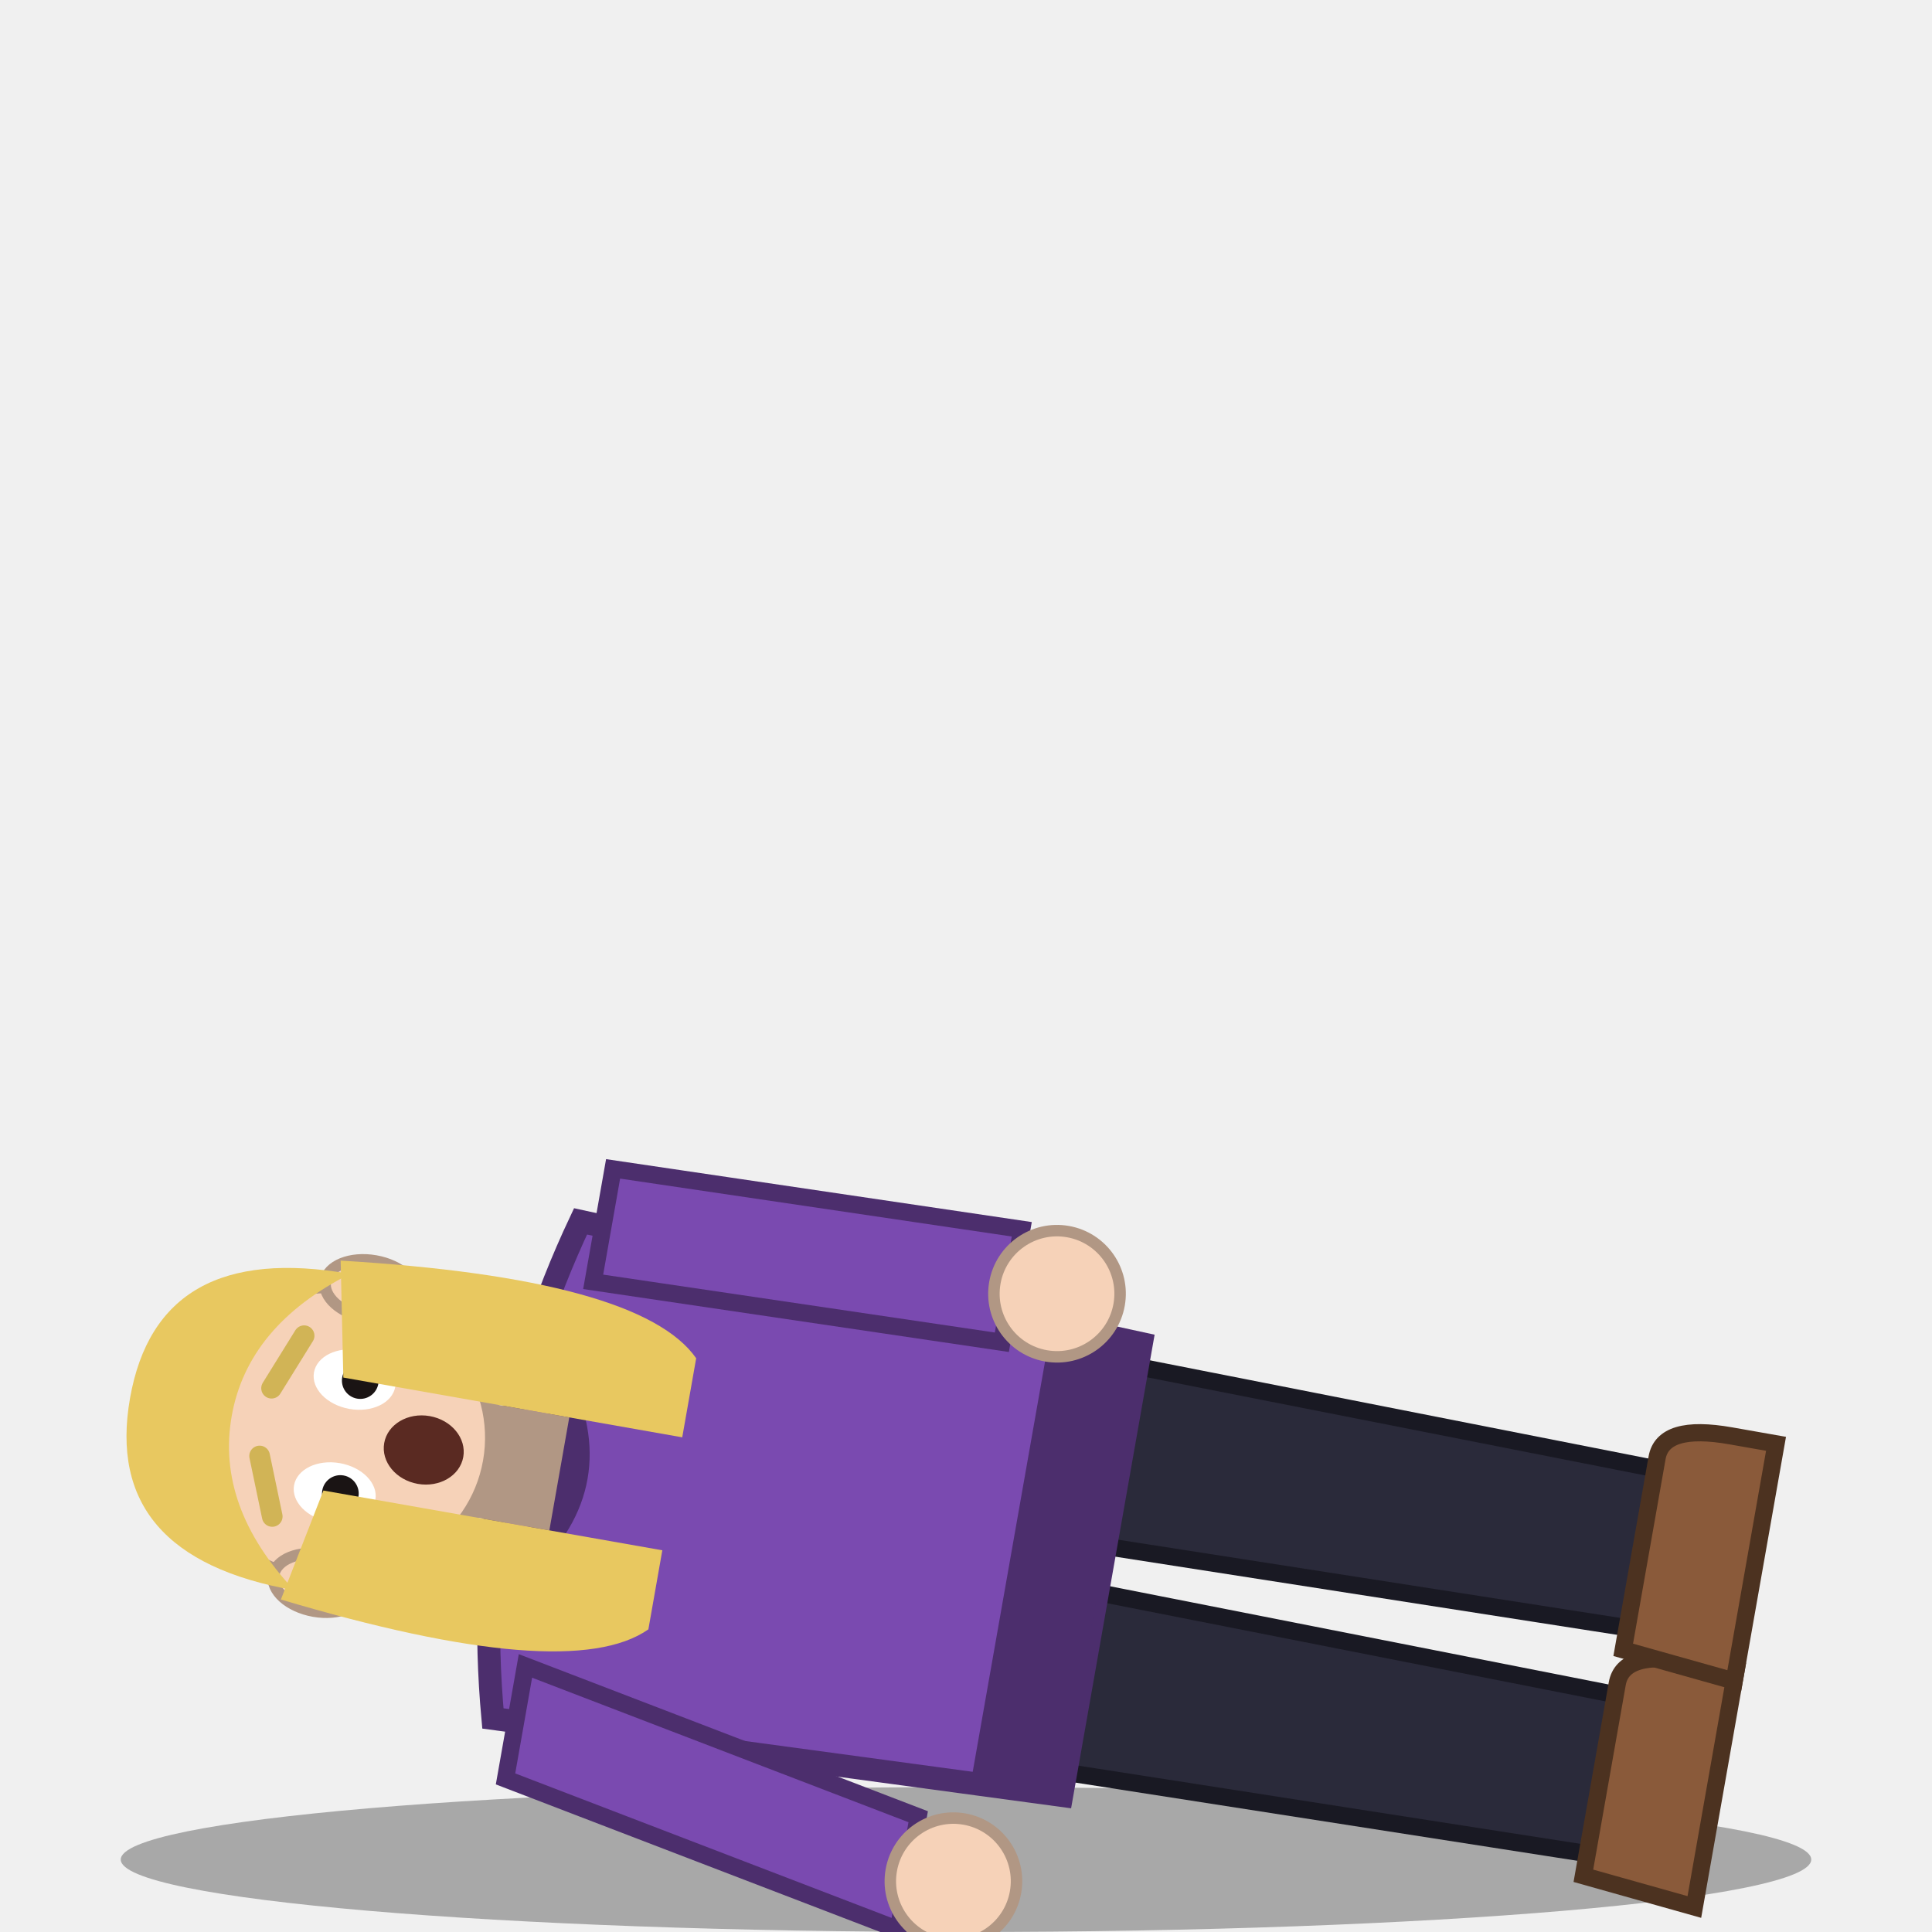
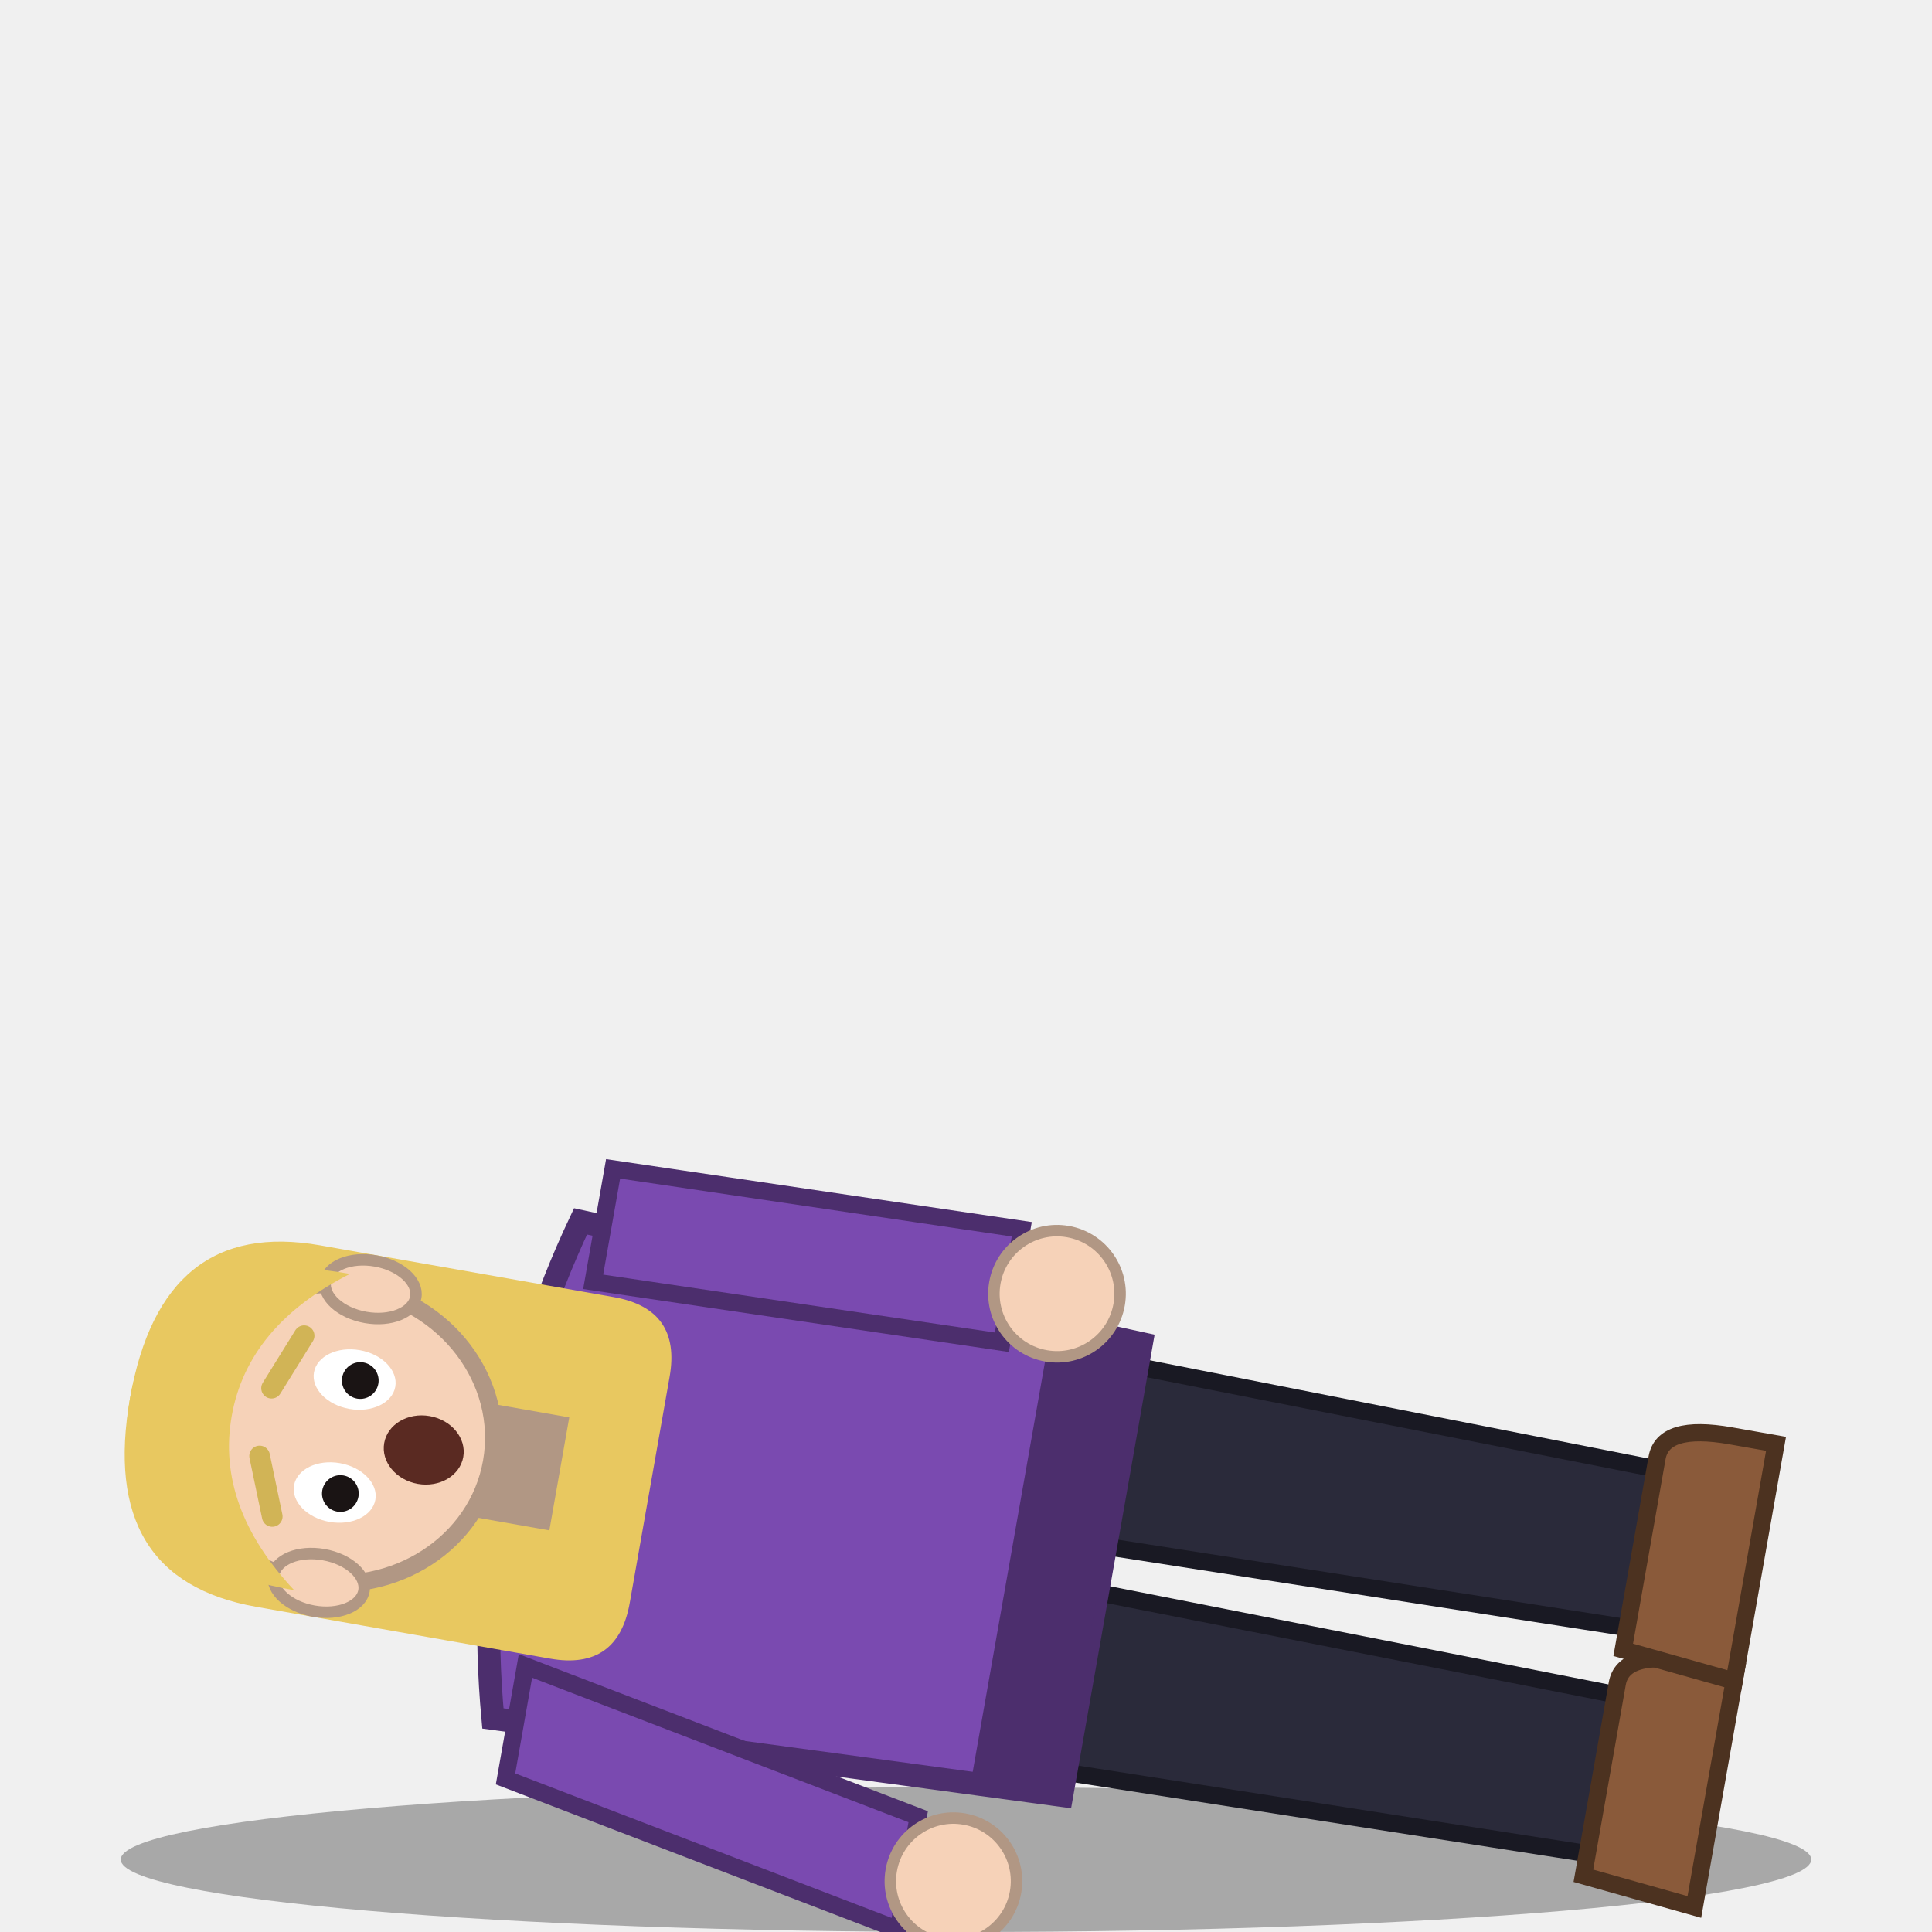
<svg xmlns="http://www.w3.org/2000/svg" width="160" height="160" viewBox="0 0 160 160">
  <defs />
  <ellipse cx="80" cy="154" rx="70" ry="6" fill="#000" opacity=".3" />
  <g transform="translate(80 128) rotate(-80) scale(0.95) translate(-80 -88)">
    <path d="M62 98 h16 l-1 50 h-14z" fill="#2A2A3A" stroke="#191923" stroke-width="1.5" />
    <path d="M61 146 h17 q3 0 3 6 v4 h-21z" fill="#8A5A3A" stroke="#4c3220" stroke-width="1.5" />
    <path d="M82 98 h16 l-1 50 h-14z" fill="#2A2A3A" stroke="#191923" stroke-width="1.5" />
    <path d="M81 146 h17 q3 0 3 6 v4 h-21z" fill="#8A5A3A" stroke="#4c3220" stroke-width="1.5" />
    <path d="M58 50 Q80 44 102 50 L100 100 H60 Z" fill="#7A4AB0" stroke="#4c2e6d" stroke-width="2" />
    <path d="M60 92 h40 v8 h-40z" fill="#4c2e6d" />
    <path d="M72 50 q8 6 16 0" fill="none" stroke="#4c2e6d" stroke-width="3" />
+     <path d="M64 28 q0 -14 16 -14 q16 0 16 14 v26 q0 6 -6 6 h-20 q-6 0 -6 -6z" fill="#E8C860" />
    <rect x="75" y="42" width="10" height="10" fill="#b19784" />
    <ellipse cx="80" cy="32" rx="13" ry="14" fill="#F6D2B8" stroke="#b19784" stroke-width="1.5" />
    <ellipse cx="67" cy="33" rx="2.5" ry="4" fill="#F6D2B8" stroke="#b19784" />
    <ellipse cx="93" cy="33" rx="2.5" ry="4" fill="#F6D2B8" stroke="#b19784" />
    <ellipse cx="75" cy="33" rx="2.6" ry="3.6" fill="#FFF" />
    <ellipse cx="85" cy="33" rx="2.6" ry="3.6" fill="#FFF" />
    <circle cx="75" cy="33.5" r="1.6" fill="#1A1414" />
    <circle cx="85" cy="33.5" r="1.6" fill="#1A1414" />
    <path d="M72 28 l5 -2 M88 28 l-5 -2" stroke="#d1b456" stroke-width="1.8" stroke-linecap="round" />
    <ellipse cx="80" cy="40" rx="3" ry="3.5" fill="#5A2A22" />
-     <path d="M65 30 q-3 26 3 32 h7 v-30z M95 30 q3 26 -3 32 h-7 v-30z" fill="#E8C860" />
    <path d="M66 31 q0 -17 14 -17 q14 0 14 17 q-6 -8 -14 -8 q-8 0 -14 8z" fill="#E8C860" />
    <path d="M53 52 L63 52 L56 88 L46 88Z" fill="#7A4AB0" stroke="#4c2e6d" stroke-width="1.5" />
    <circle cx="51" cy="92" r="5.5" fill="#F6D2B8" stroke="#b19784" />
    <path d="M97 52 L107 52 L108 88 L98 88Z" fill="#7A4AB0" stroke="#4c2e6d" stroke-width="1.5" />
    <circle cx="103" cy="92" r="5.5" fill="#F6D2B8" stroke="#b19784" />
  </g>
</svg>
